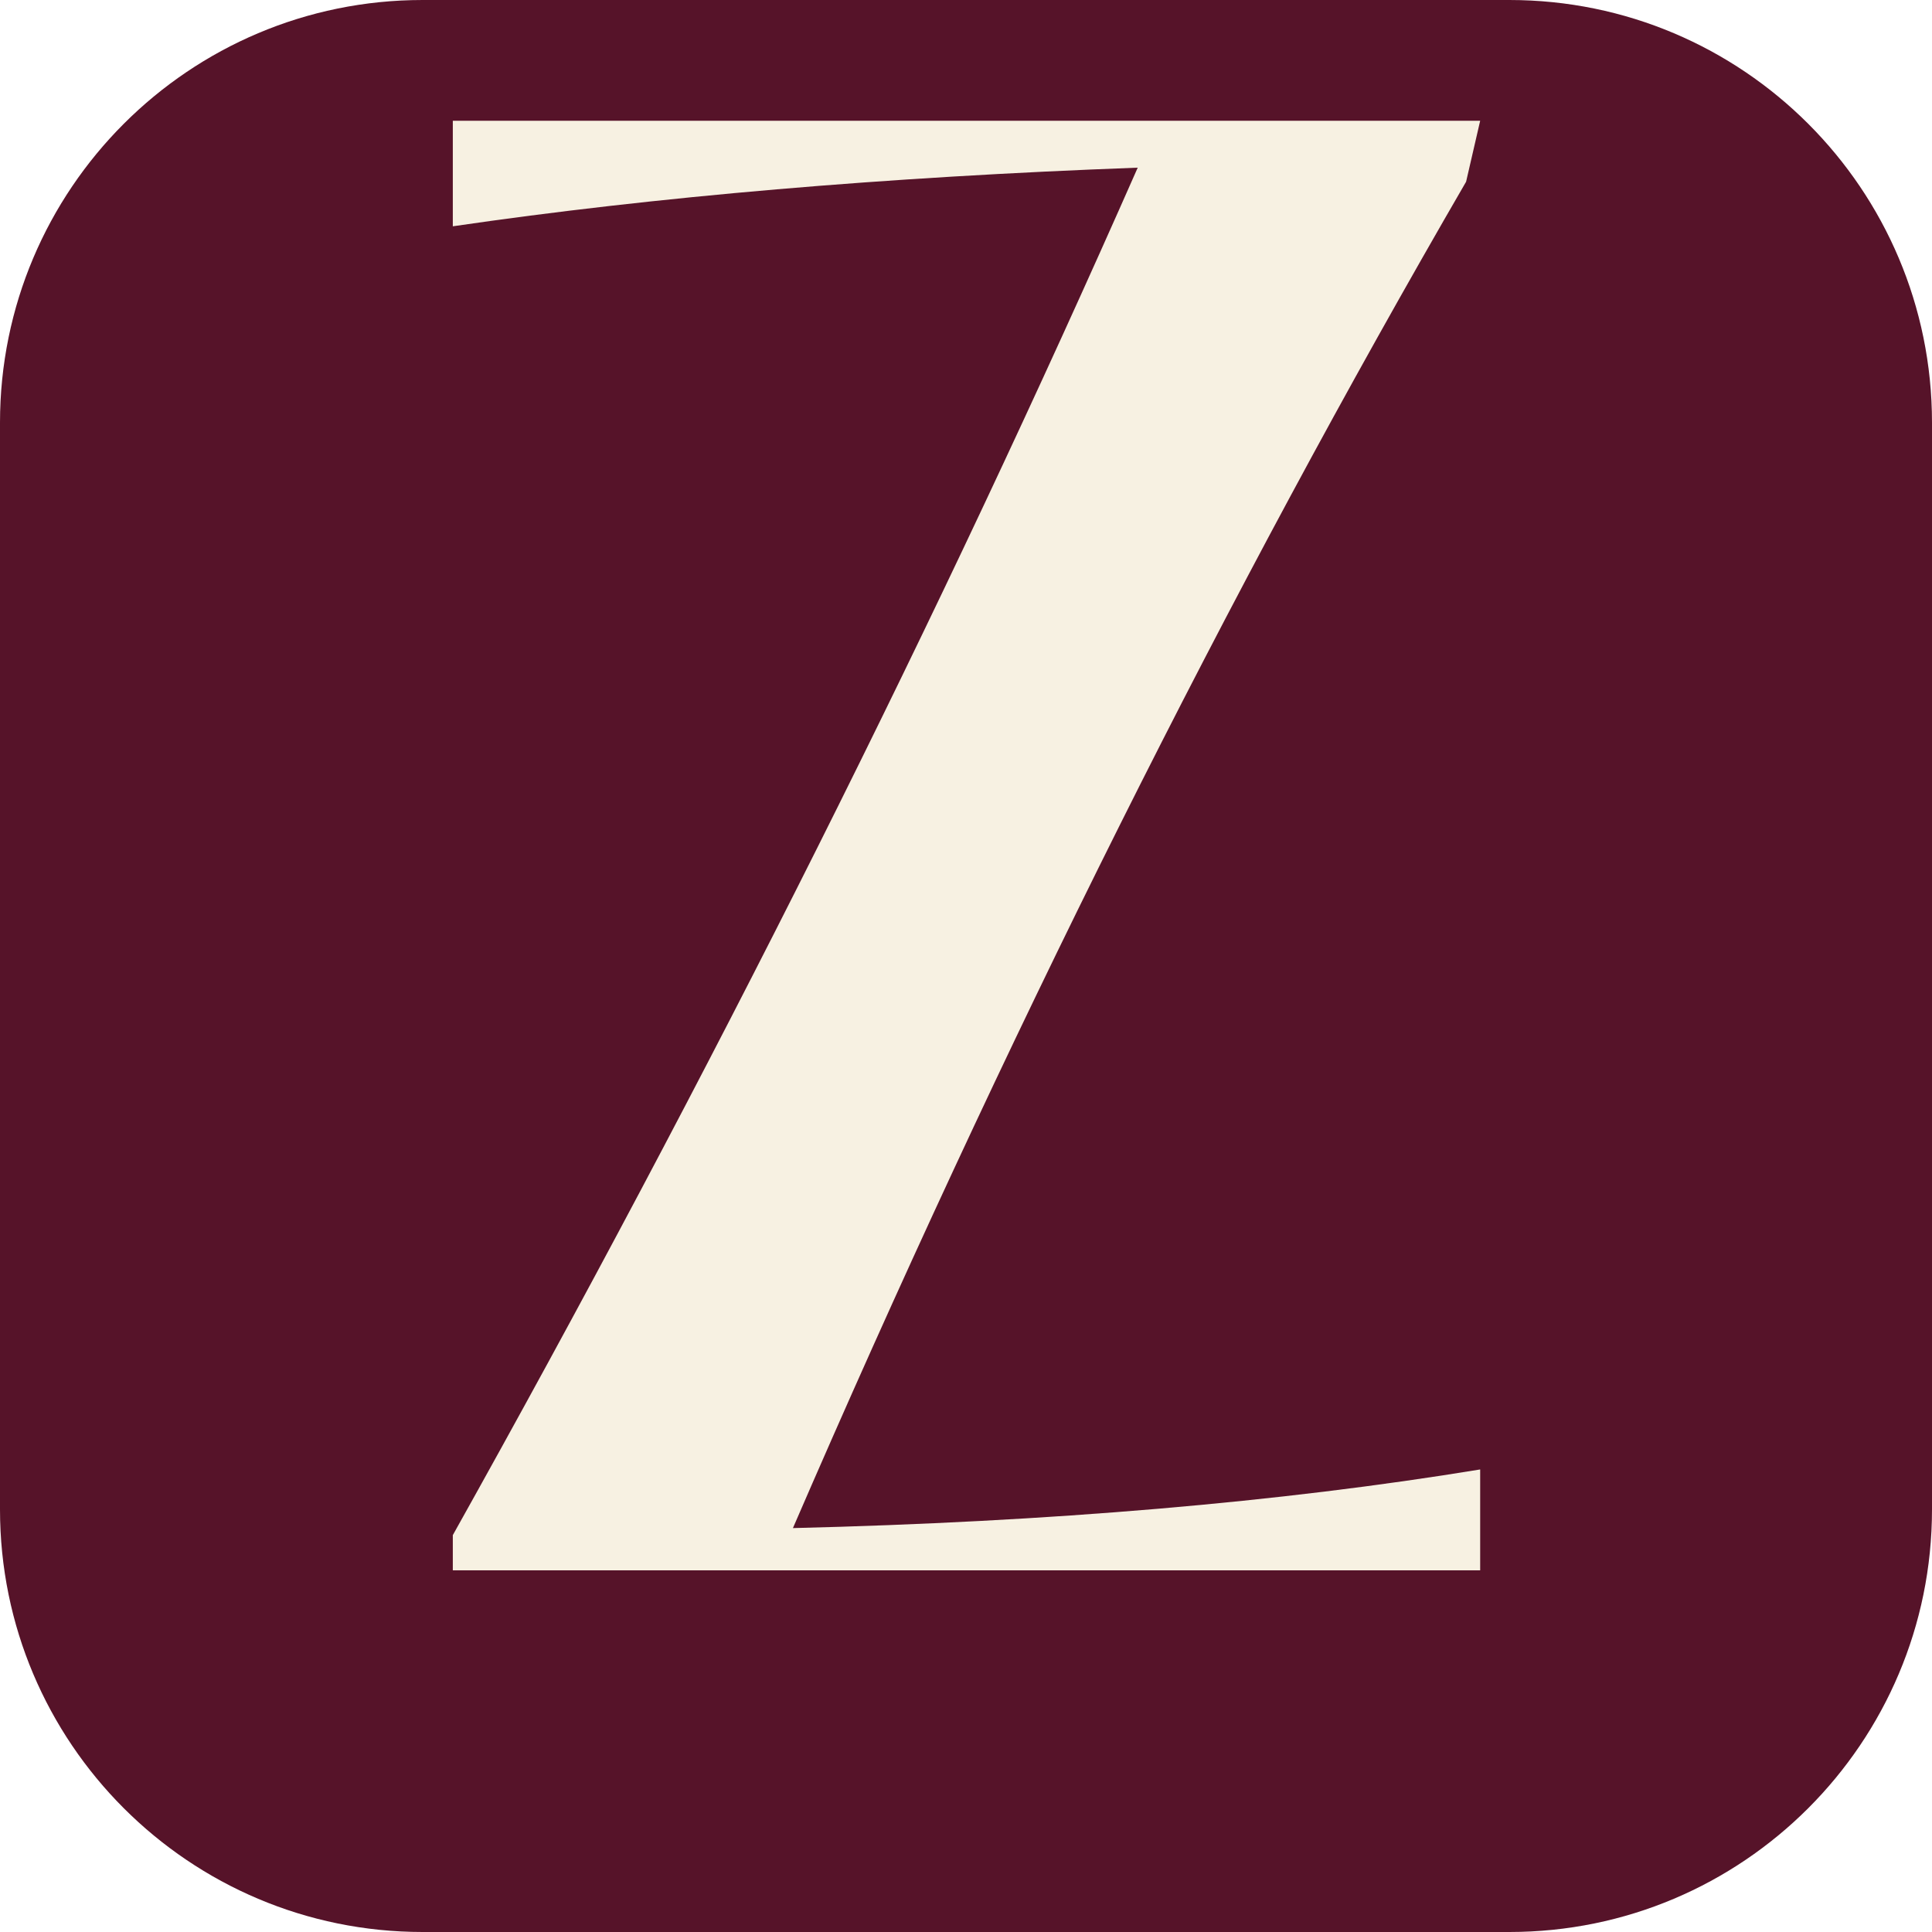
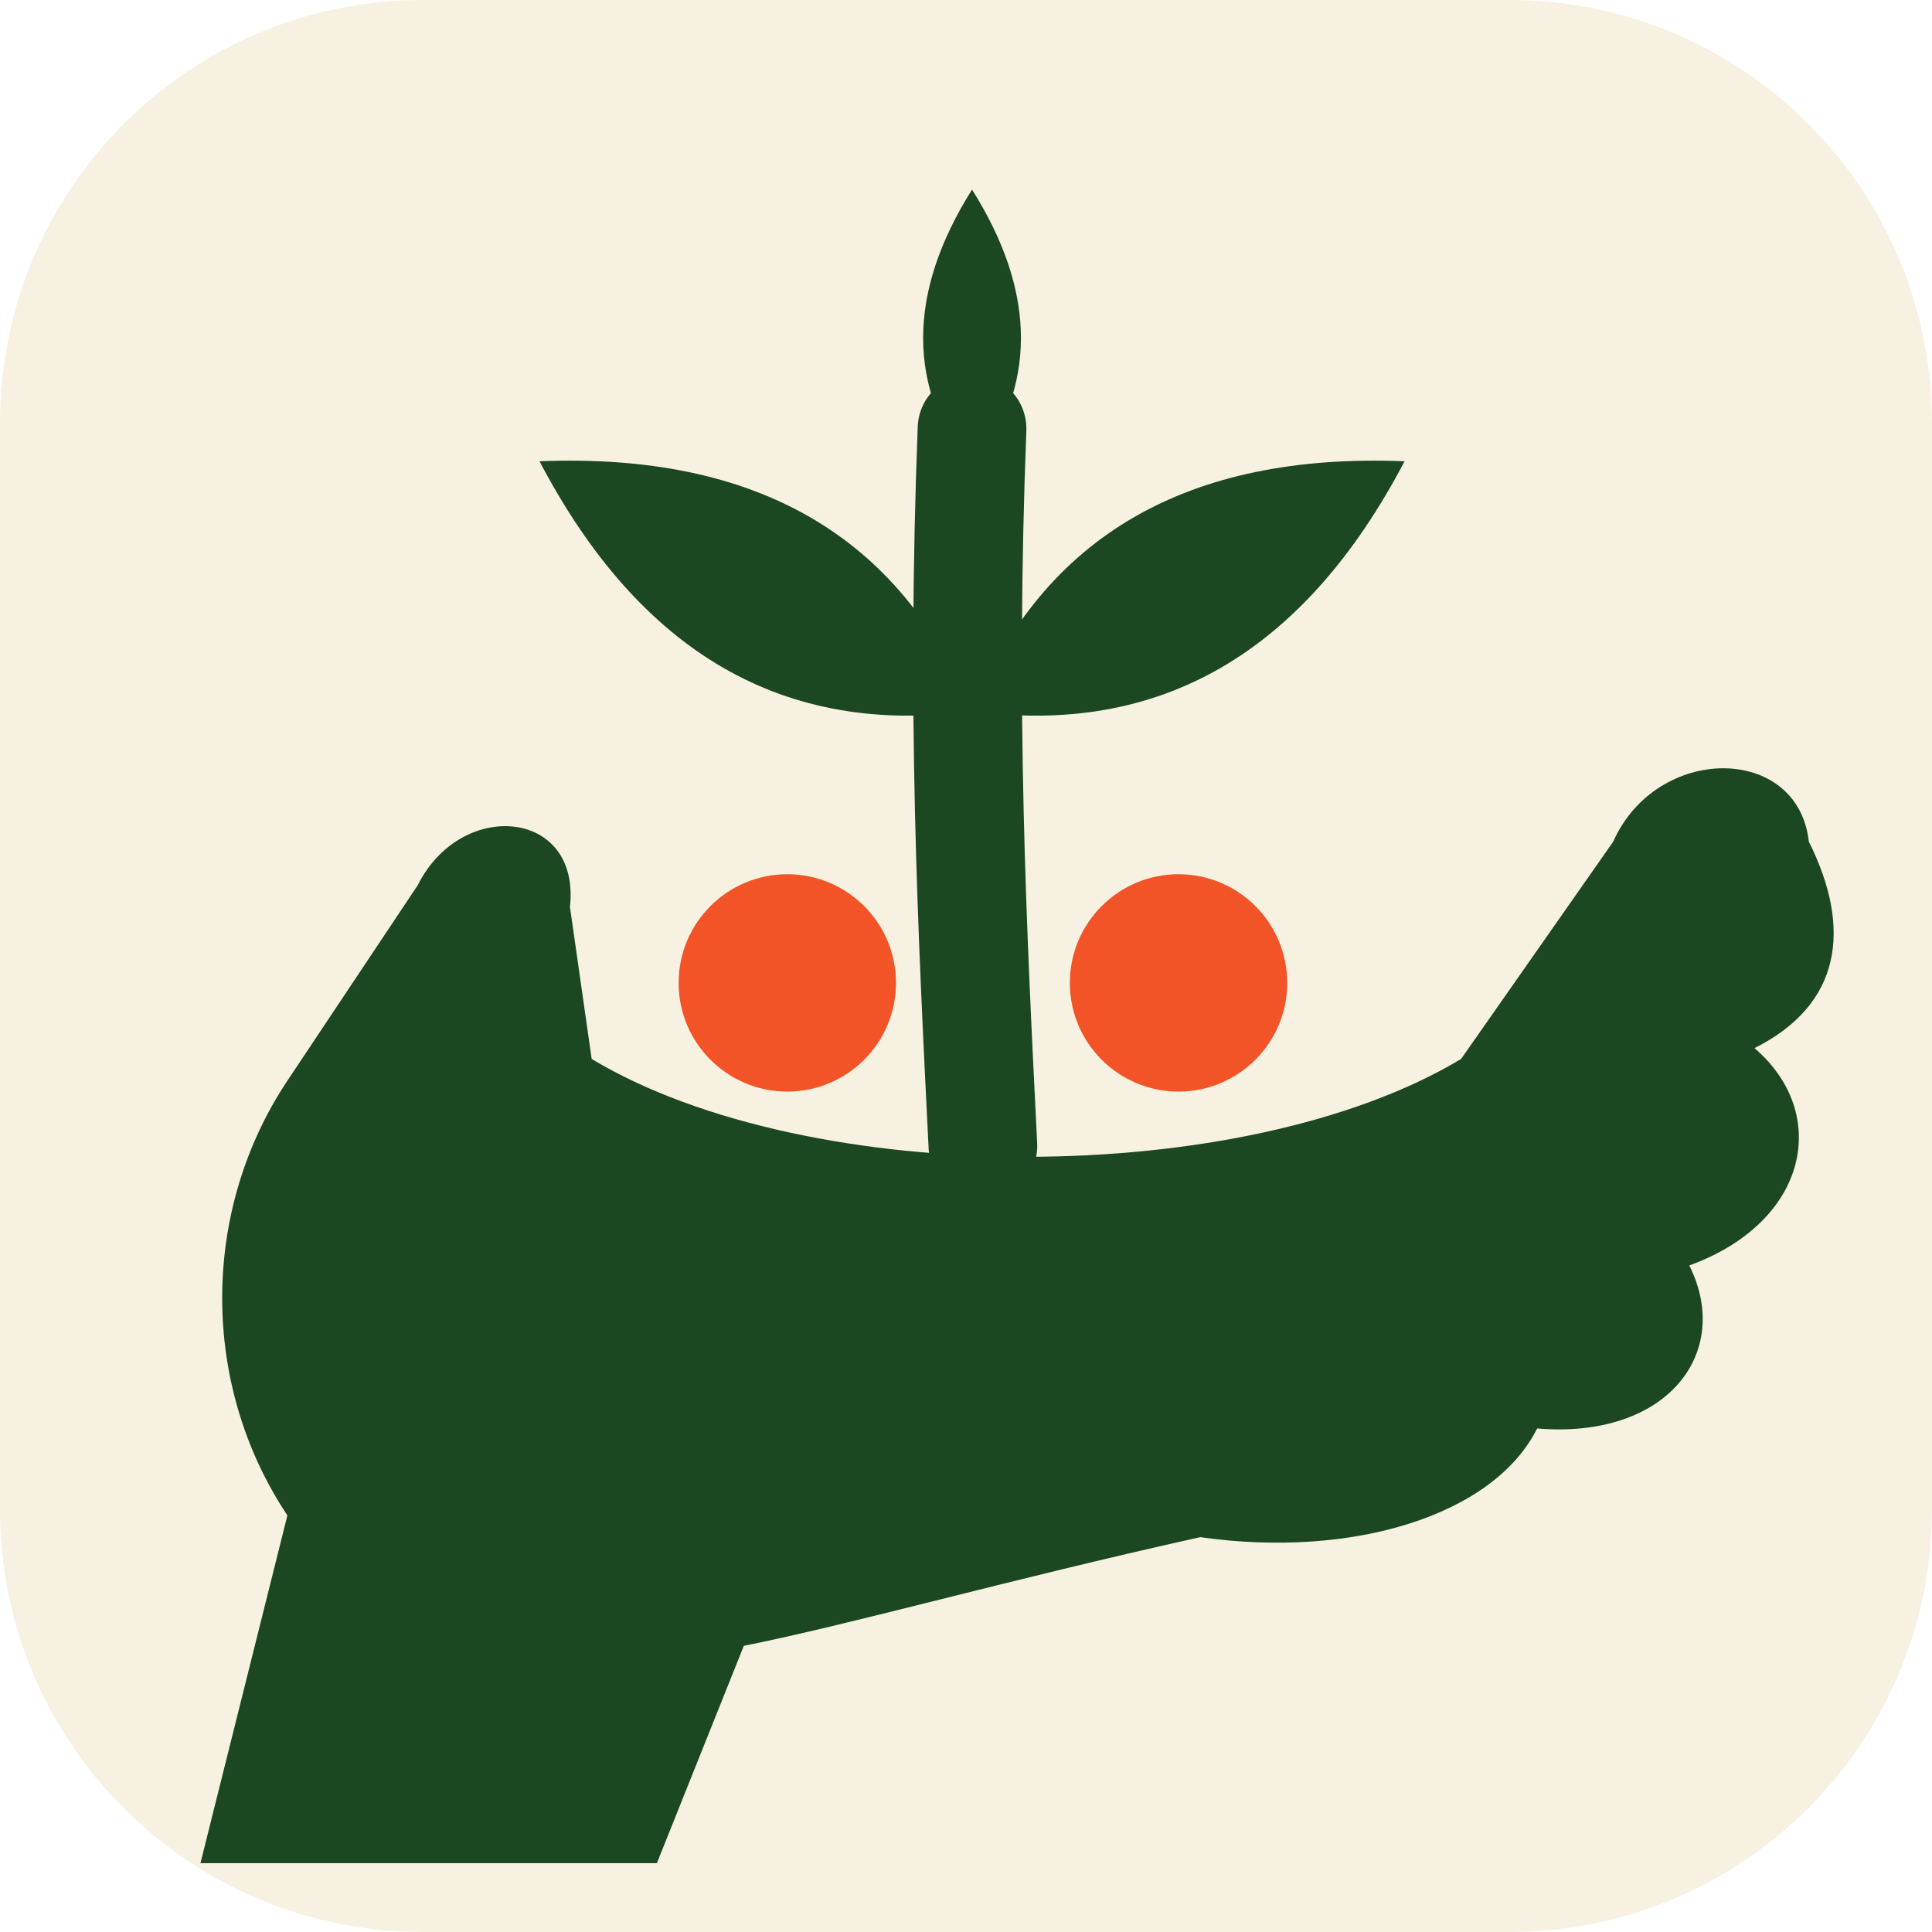
<svg xmlns="http://www.w3.org/2000/svg" viewBox="0 0 64 64">
-   <rect width="64" height="64" rx="14" fill="#561329" />
-   <path transform="translate(15 4) scale(.0777) translate(-120 -52)" d="M120 52H558L552 78Q400 340 265 652Q430 648 558 627V670H120V655Q285 360 412 72Q250 78 120 97Z" fill="#F7F1E2" />
+   <rect width="64" height="64" rx="14" fill="#F7F1E2" />
+   <g transform="translate(4 4) scale(.3)">
+     <g transform="translate(100 100) scale(1.2) translate(-110 -121)">
+       <path fill="#1B4721" d="M34 198 L42 166 C34 154 34 138 42 126 L54 108 C58 100 69 101 68 110 L70 124 C90 136 130 136 150 124 L164 104 C168 95 181 95 182 104 C186 112 185 119 177 123 C184 129 182 139 171 143 C175 151 169 159 157 158 C153 166 140 170 126 168 C108 172 94 176 84 178 L76 198 Z" />
+       <path d="M106 132 C105 112 104 92 105 66" fill="none" stroke="#1B4721" stroke-width="10" stroke-linecap="round" />
+       <path fill="#1B4721" d="M105.0 92.0 Q95.1 67.8 65.2 69.0 Q79.1 95.5 105.0 92.0 Z M105.0 92.0 Q130.9 95.5 144.8 69.0 Q114.9 67.8 105.0 92.0 Z M105.0 70.0 Q114.0 58.3 105.0 44.0 Q96.0 58.3 105.0 70.0 Z" />
+       <path fill="#F25428" d="M78.0 117.0 a10 10 0 1 0 20 0 a10 10 0 1 0 -20 0 Z M114.0 117.0 a10 10 0 1 0 20 0 a10 10 0 1 0 -20 0 Z" />
+     </g>
+   </g>
</svg>
